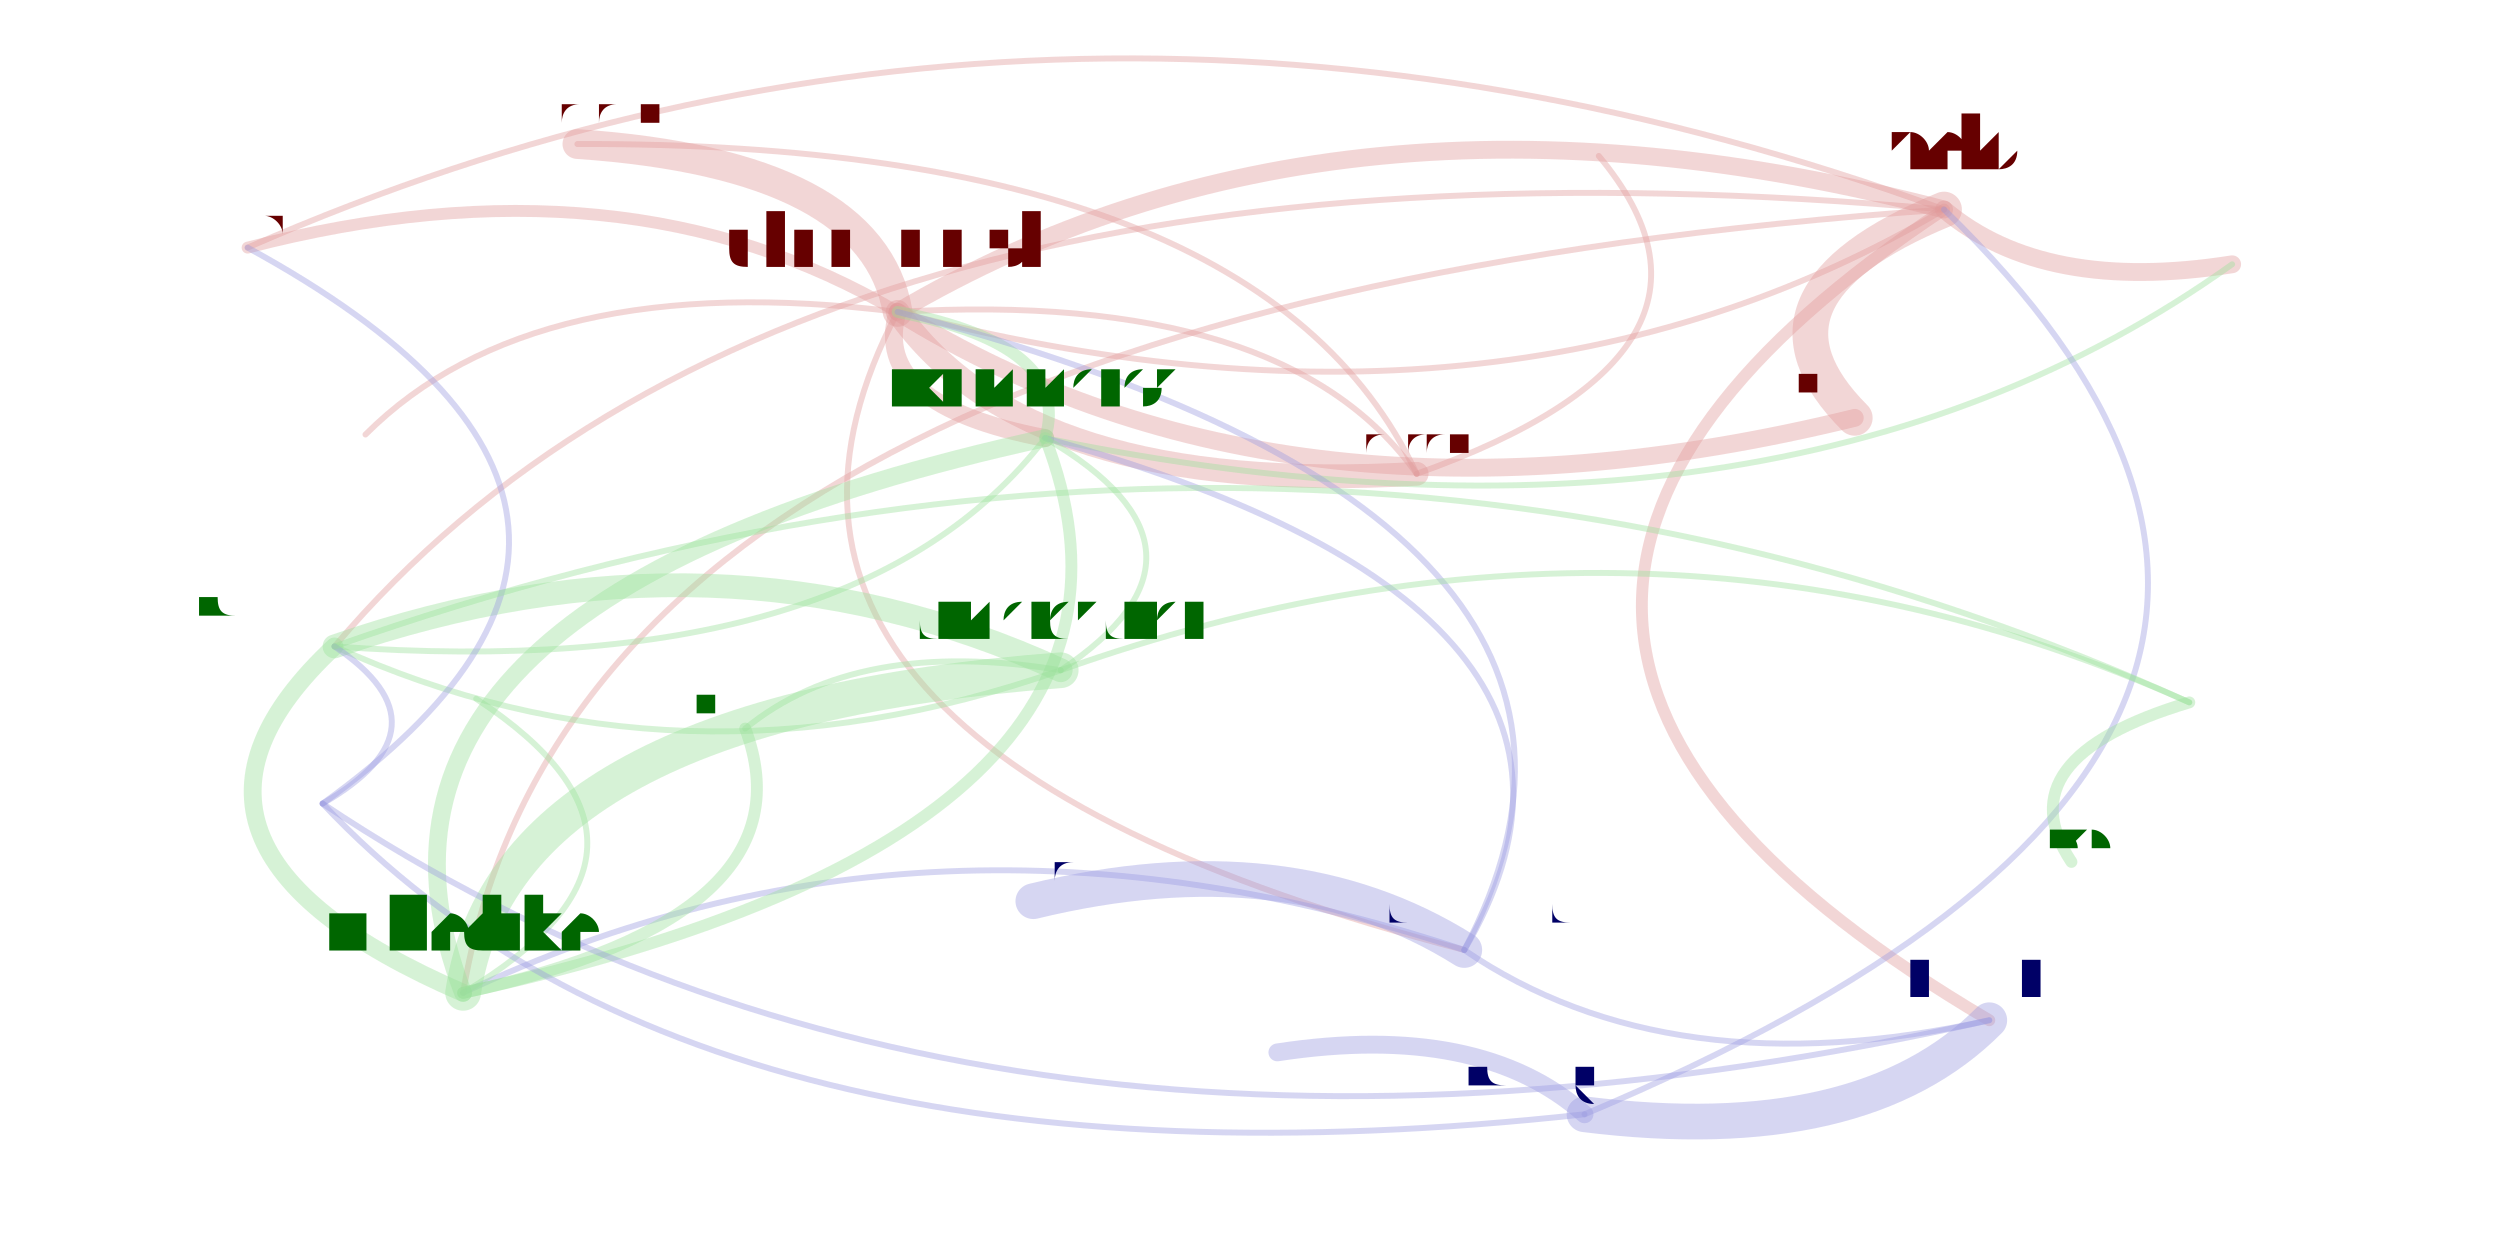
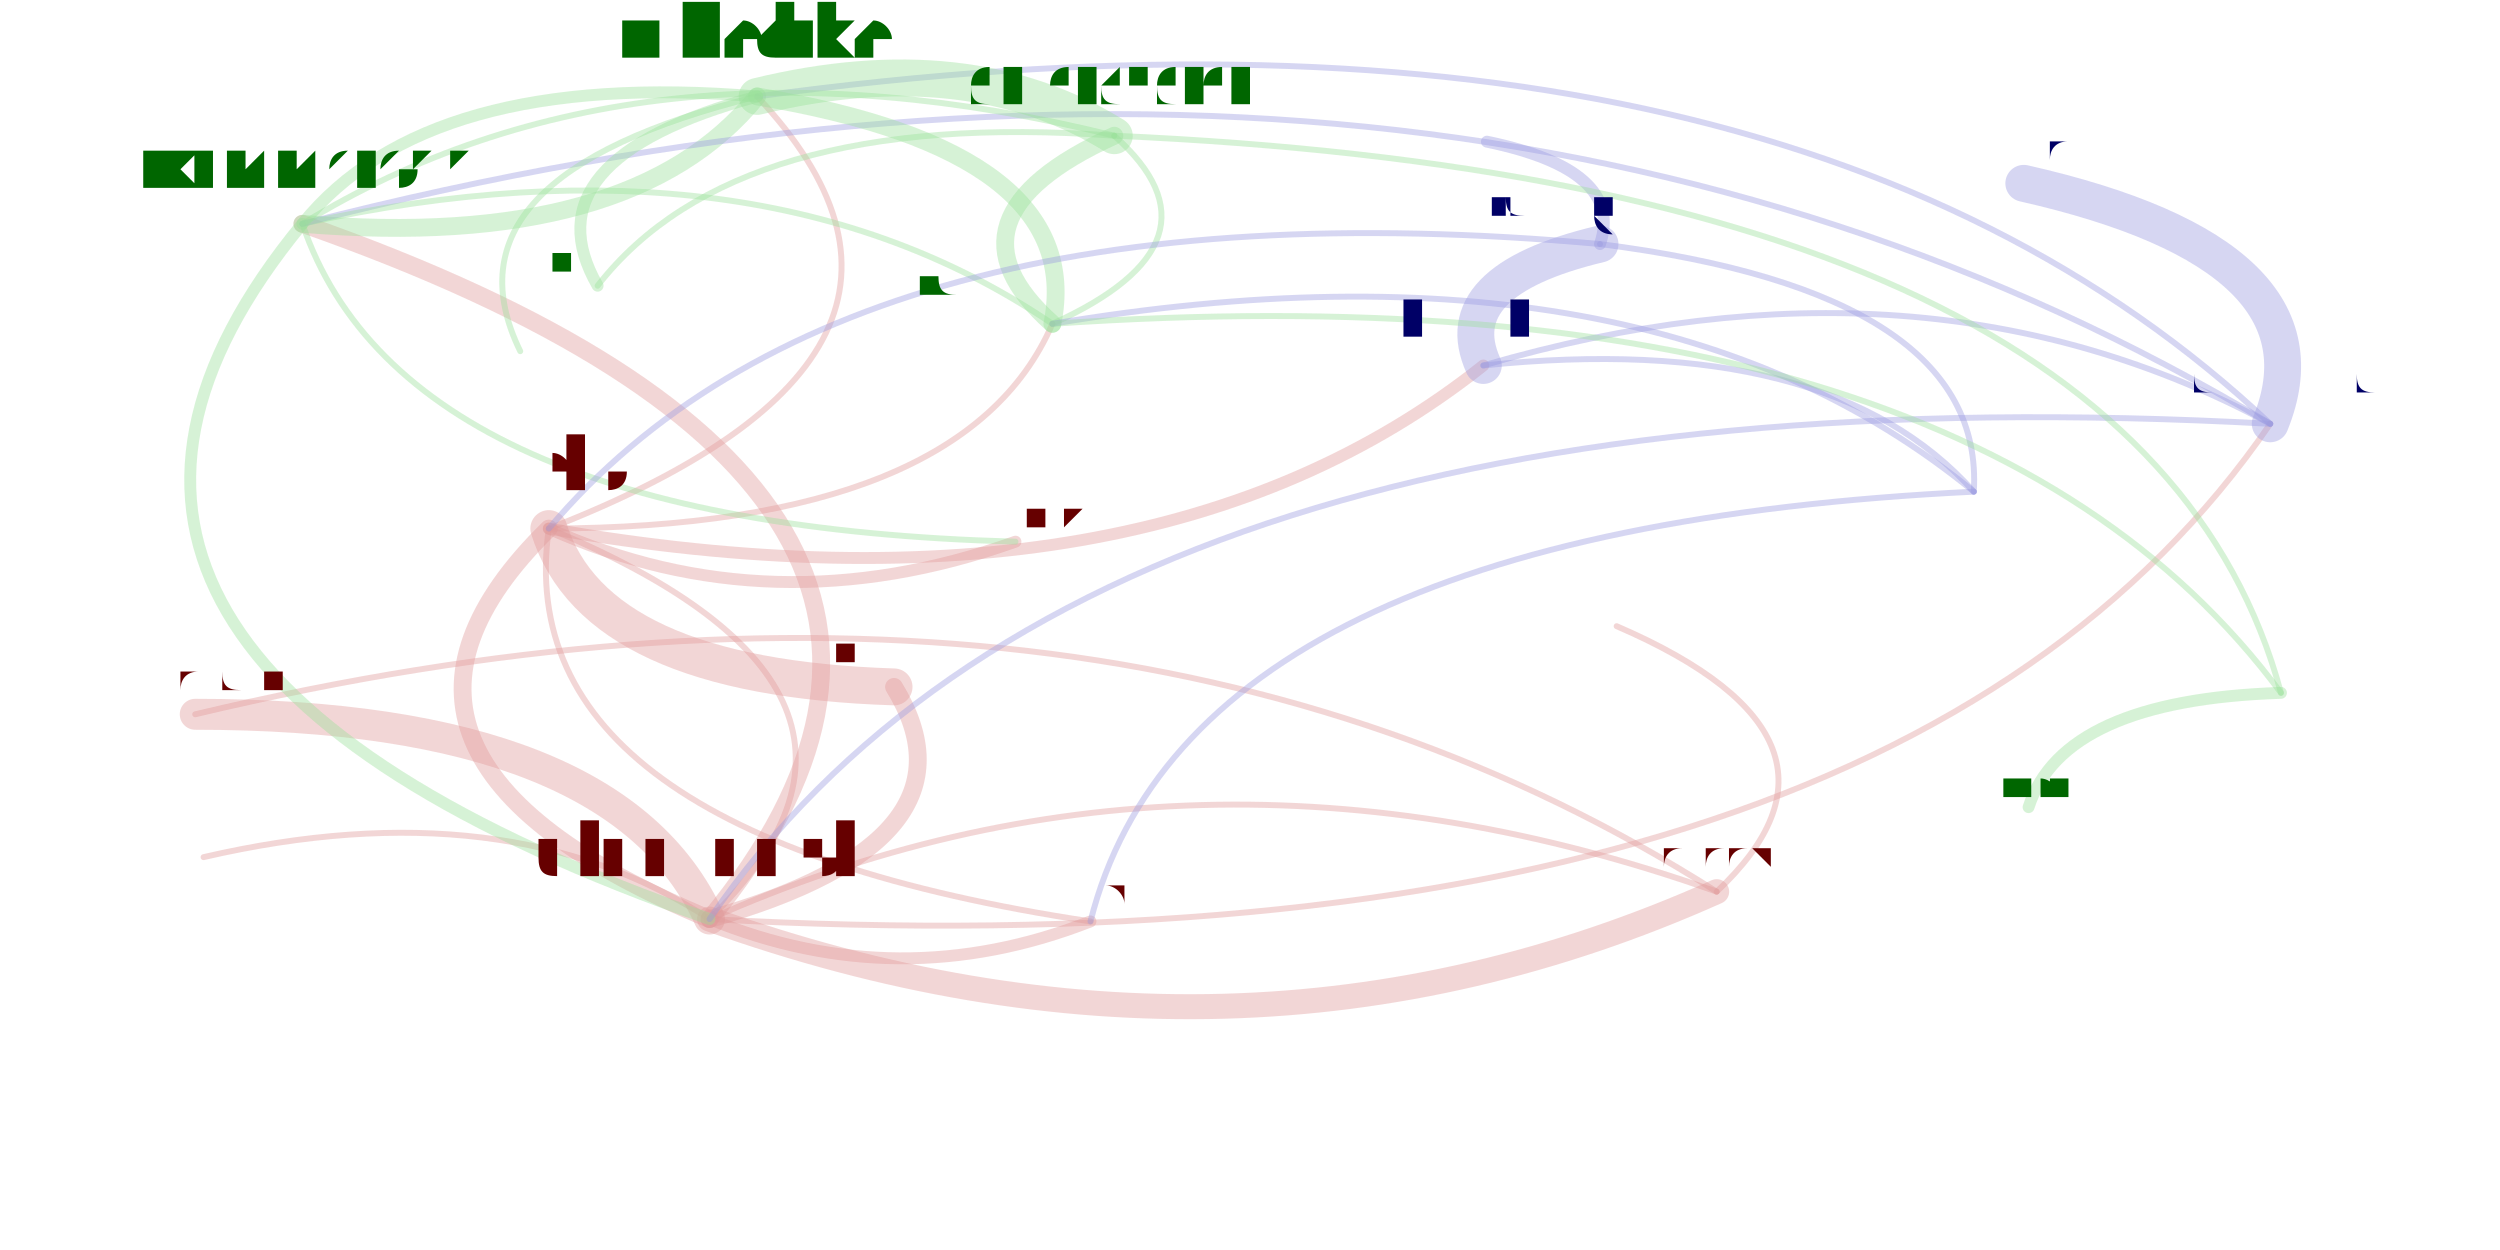
<svg xmlns="http://www.w3.org/2000/svg" width="4000" height="2000" viewBox="-0.025 -0.025 2.05 1.05">
  <style>
    path {
      fill: none;
      stroke-linecap: round;
      stroke-opacity: 0.4;
    }

    text {
      text-anchor: middle;
      alignment-baseline: hanging;
    }
  </style>
  <g opacity="0.4">
-     <path d="M1.140 0.373 Q1.009 0.094 0.435 0.096" stroke="hsl(0.0,100%,35%)" stroke-width="0.005" />
-     <path d="M1.140 0.373 Q1.430 0.270 1.293 0.106" stroke="hsl(0.0,100%,35%)" stroke-width="0.005" />
-     <path d="M1.140 0.373 Q1.030 0.218 0.704 0.237" stroke="hsl(0.0,100%,35%)" stroke-width="0.005" />
-     <path d="M0.704 0.237 Q0.683 0.113 0.435 0.096" stroke="hsl(0.0,100%,35%)" stroke-width="0.025" />
-     <path d="M0.704 0.237 Q1.035 0.442 1.508 0.326" stroke="hsl(0.0,100%,35%)" stroke-width="0.015" />
-     <path d="M0.704 0.237 Q0.474 0.101 0.158 0.183" stroke="hsl(0.0,100%,35%)" stroke-width="0.01" />
-     <path d="M0.704 0.237 Q1.212 0.370 1.583 0.151" stroke="hsl(0.0,100%,35%)" stroke-width="0.005" />
-     <path d="M0.704 0.237 Q0.813 0.392 1.140 0.373" stroke="hsl(0.0,100%,35%)" stroke-width="0.02" />
-     <path d="M0.704 0.237 Q0.681 0.315 0.828 0.343" stroke="hsl(0.0,100%,35%)" stroke-width="0.015" />
-     <path d="M0.704 0.237 Q0.513 0.600 1.180 0.773" stroke="hsl(0.0,100%,35%)" stroke-width="0.005" />
-     <path d="M0.704 0.237 Q0.398 0.199 0.257 0.340" stroke="hsl(0.0,100%,35%)" stroke-width="0.005" />
-     <path d="M1.583 0.151 Q0.845 -0.118 0.158 0.183" stroke="hsl(0.0,100%,35%)" stroke-width="0.005" />
-     <path d="M1.583 0.151 Q1.406 0.224 1.508 0.326" stroke="hsl(0.0,100%,35%)" stroke-width="0.03" />
-     <path d="M1.583 0.151 Q1.075 0.018 0.704 0.237" stroke="hsl(0.0,100%,35%)" stroke-width="0.015" />
-     <path d="M1.583 0.151 Q1.057 0.500 1.621 0.832" stroke="hsl(0.0,100%,35%)" stroke-width="0.01" />
-     <path d="M1.583 0.151 Q1.667 0.222 1.825 0.197" stroke="hsl(0.0,100%,35%)" stroke-width="0.015" />
-     <path d="M1.583 0.151 Q0.435 0.231 0.339 0.809" stroke="hsl(0.0,100%,35%)" stroke-width="0.005" />
-     <path d="M1.583 0.151 Q0.614 0.064 0.231 0.518" stroke="hsl(0.0,100%,35%)" stroke-width="0.005" />
-     <path d="M0.828 0.343 Q0.211 0.478 0.339 0.809" stroke="hsl(120.0,100%,35%)" stroke-width="0.015" />
-     <path d="M0.828 0.343 Q0.851 0.265 0.704 0.237" stroke="hsl(120.0,100%,35%)" stroke-width="0.01" />
-     <path d="M0.828 0.343 Q1.444 0.469 1.825 0.197" stroke="hsl(120.0,100%,35%)" stroke-width="0.005" />
-     <path d="M1.180 0.773 Q1.032 0.680 0.818 0.732" stroke="hsl(240.0,100%,35%)" stroke-width="0.03" />
-     <path d="M1.180 0.773 Q0.731 0.623 0.339 0.809" stroke="hsl(240.0,100%,35%)" stroke-width="0.005" />
-     <path d="M1.180 0.773 Q1.353 0.891 1.621 0.832" stroke="hsl(240.0,100%,35%)" stroke-width="0.005" />
-     <path d="M1.180 0.773 Q1.348 0.488 0.828 0.343" stroke="hsl(240.0,100%,35%)" stroke-width="0.005" />
-     <path d="M1.180 0.773 Q1.371 0.410 0.704 0.237" stroke="hsl(240.0,100%,35%)" stroke-width="0.005" />
-     <path d="M0.841 0.538 Q0.991 0.438 0.828 0.343" stroke="hsl(120.0,100%,35%)" stroke-width="0.005" />
-     <path d="M0.841 0.538 Q0.374 0.573 0.339 0.809" stroke="hsl(120.0,100%,35%)" stroke-width="0.03" />
-     <path d="M0.841 0.538 Q0.553 0.406 0.231 0.518" stroke="hsl(120.0,100%,35%)" stroke-width="0.02" />
-     <path d="M0.841 0.538 Q0.670 0.510 0.576 0.587" stroke="hsl(120.0,100%,35%)" stroke-width="0.005" />
-     <path d="M0.339 0.809 Q0.956 0.674 0.828 0.343" stroke="hsl(120.0,100%,35%)" stroke-width="0.01" />
-     <path d="M0.339 0.809 Q0.542 0.688 0.350 0.562" stroke="hsl(120.0,100%,35%)" stroke-width="0.005" />
-     <path d="M0.339 0.809 Q0.635 0.745 0.576 0.587" stroke="hsl(120.0,100%,35%)" stroke-width="0.01" />
-     <path d="M0.231 0.518 Q0.520 0.650 0.841 0.538" stroke="hsl(120.0,100%,35%)" stroke-width="0.005" />
-     <path d="M0.231 0.518 Q0.669 0.550 0.828 0.343" stroke="hsl(120.0,100%,35%)" stroke-width="0.005" />
-     <path d="M0.231 0.518 Q0.052 0.685 0.339 0.809" stroke="hsl(120.0,100%,35%)" stroke-width="0.015" />
-     <path d="M0.221 0.650 Q0.332 0.586 0.231 0.518" stroke="hsl(240.0,100%,35%)" stroke-width="0.005" />
-     <path d="M0.221 0.650 Q0.563 0.404 0.158 0.183" stroke="hsl(240.0,100%,35%)" stroke-width="0.005" />
-     <path d="M0.221 0.650 Q0.776 1.021 1.621 0.832" stroke="hsl(240.0,100%,35%)" stroke-width="0.005" />
-     <path d="M0.221 0.650 Q0.543 0.992 1.281 0.911" stroke="hsl(240.0,100%,35%)" stroke-width="0.005" />
-     <path d="M1.281 0.911 Q1.514 0.940 1.621 0.832" stroke="hsl(240.0,100%,35%)" stroke-width="0.03" />
-     <path d="M1.281 0.911 Q2.039 0.592 1.583 0.151" stroke="hsl(240.0,100%,35%)" stroke-width="0.005" />
-     <path d="M1.281 0.911 Q1.193 0.833 1.023 0.859" stroke="hsl(240.0,100%,35%)" stroke-width="0.015" />
-     <path d="M1.789 0.565 Q1.632 0.612 1.690 0.699" stroke="hsl(120.0,100%,35%)" stroke-width="0.01" />
-     <path d="M1.789 0.565 Q1.336 0.362 0.841 0.538" stroke="hsl(120.0,100%,35%)" stroke-width="0.005" />
-     <path d="M1.789 0.565 Q1.048 0.230 0.231 0.518" stroke="hsl(120.0,100%,35%)" stroke-width="0.005" />
+     <path d="M1.392 0.724 Q0.873 0.394 0.114 0.575" stroke="hsl(0.0,100%,35%)" stroke-width="0.005" />
+     <path d="M1.392 0.724 Q1.528 0.596 1.308 0.501" stroke="hsl(0.0,100%,35%)" stroke-width="0.005" />
+     <path d="M1.392 0.724 Q0.950 0.567 0.546 0.747" stroke="hsl(0.0,100%,35%)" stroke-width="0.005" />
+     <path d="M0.546 0.747 Q0.468 0.575 0.114 0.575" stroke="hsl(0.0,100%,35%)" stroke-width="0.026" />
+     <path d="M0.546 0.747 Q0.780 0.681 0.701 0.552" stroke="hsl(0.0,100%,35%)" stroke-width="0.015" />
+     <path d="M0.546 0.747 Q0.705 0.812 0.866 0.749" stroke="hsl(0.0,100%,35%)" stroke-width="0.01" />
+     <path d="M0.546 0.747 Q0.741 0.556 0.411 0.419" stroke="hsl(0.0,100%,35%)" stroke-width="0.005" />
+     <path d="M0.546 0.747 Q0.987 0.905 1.392 0.724" stroke="hsl(0.0,100%,35%)" stroke-width="0.021" />
+     <path d="M0.546 0.747 Q0.842 0.387 0.204 0.163" stroke="hsl(0.0,100%,35%)" stroke-width="0.015" />
+     <path d="M0.546 0.747 Q1.535 0.801 1.857 0.331" stroke="hsl(0.0,100%,35%)" stroke-width="0.005" />
+     <path d="M0.546 0.747 Q0.376 0.636 0.121 0.695" stroke="hsl(0.0,100%,35%)" stroke-width="0.005" />
+     <path d="M0.411 0.419 Q0.375 0.675 0.866 0.749" stroke="hsl(0.0,100%,35%)" stroke-width="0.005" />
+     <path d="M0.411 0.419 Q0.450 0.544 0.701 0.552" stroke="hsl(0.0,100%,35%)" stroke-width="0.031" />
+     <path d="M0.411 0.419 Q0.216 0.610 0.546 0.747" stroke="hsl(0.0,100%,35%)" stroke-width="0.015" />
+     <path d="M0.411 0.419 Q0.913 0.507 1.196 0.282" stroke="hsl(0.0,100%,35%)" stroke-width="0.01" />
+     <path d="M0.411 0.419 Q0.598 0.503 0.803 0.430" stroke="hsl(0.0,100%,35%)" stroke-width="0.01" />
+     <path d="M0.411 0.419 Q0.789 0.272 0.586 0.056" stroke="hsl(0.0,100%,35%)" stroke-width="0.005" />
+     <path d="M0.411 0.419 Q0.760 0.418 0.834 0.247" stroke="hsl(0.0,100%,35%)" stroke-width="0.005" />
+     <path d="M0.204 0.163 Q0.481 0.186 0.586 0.056" stroke="hsl(120.0,100%,35%)" stroke-width="0.015" />
+     <path d="M0.204 0.163 Q-0.093 0.524 0.546 0.747" stroke="hsl(120.0,100%,35%)" stroke-width="0.01" />
+     <path d="M0.204 0.163 Q0.290 0.416 0.803 0.430" stroke="hsl(120.0,100%,35%)" stroke-width="0.005" />
+     <path d="M1.857 0.331 Q1.915 0.189 1.650 0.129" stroke="hsl(240.0,100%,35%)" stroke-width="0.031" />
+     <path d="M1.857 0.331 Q1.441 -0.061 0.586 0.056" stroke="hsl(240.0,100%,35%)" stroke-width="0.005" />
+     <path d="M1.857 0.331 Q1.566 0.174 1.196 0.282" stroke="hsl(240.0,100%,35%)" stroke-width="0.005" />
+     <path d="M1.857 0.331 Q1.165 -0.084 0.204 0.163" stroke="hsl(240.0,100%,35%)" stroke-width="0.005" />
+     <path d="M1.857 0.331 Q0.868 0.277 0.546 0.747" stroke="hsl(240.0,100%,35%)" stroke-width="0.005" />
+     <path d="M0.886 0.089 Q0.486 -0.010 0.204 0.163" stroke="hsl(120.0,100%,35%)" stroke-width="0.005" />
+     <path d="M0.886 0.089 Q0.763 0.013 0.586 0.056" stroke="hsl(120.0,100%,35%)" stroke-width="0.031" />
+     <path d="M0.886 0.089 Q0.734 0.158 0.834 0.247" stroke="hsl(120.0,100%,35%)" stroke-width="0.015" />
+     <path d="M0.886 0.089 Q0.568 0.066 0.452 0.215" stroke="hsl(120.0,100%,35%)" stroke-width="0.005" />
+     <path d="M0.586 0.056 Q0.309 0.033 0.204 0.163" stroke="hsl(120.0,100%,35%)" stroke-width="0.01" />
+     <path d="M0.586 0.056 Q0.315 0.123 0.387 0.270" stroke="hsl(120.0,100%,35%)" stroke-width="0.005" />
+     <path d="M0.586 0.056 Q0.391 0.109 0.452 0.215" stroke="hsl(120.0,100%,35%)" stroke-width="0.01" />
+     <path d="M0.834 0.247 Q0.986 0.178 0.886 0.089" stroke="hsl(120.0,100%,35%)" stroke-width="0.005" />
+     <path d="M0.834 0.247 Q0.586 0.079 0.204 0.163" stroke="hsl(120.0,100%,35%)" stroke-width="0.005" />
+     <path d="M0.834 0.247 Q0.863 0.102 0.586 0.056" stroke="hsl(120.0,100%,35%)" stroke-width="0.015" />
+     <path d="M1.608 0.388 Q1.334 0.163 0.834 0.247" stroke="hsl(240.0,100%,35%)" stroke-width="0.005" />
+     <path d="M1.608 0.388 Q0.949 0.420 0.866 0.749" stroke="hsl(240.0,100%,35%)" stroke-width="0.005" />
+     <path d="M1.608 0.388 Q1.487 0.252 1.196 0.282" stroke="hsl(240.0,100%,35%)" stroke-width="0.005" />
+     <path d="M1.608 0.388 Q1.618 0.221 1.294 0.180" stroke="hsl(240.0,100%,35%)" stroke-width="0.005" />
+     <path d="M1.294 0.180 Q1.164 0.211 1.196 0.282" stroke="hsl(240.0,100%,35%)" stroke-width="0.031" />
+     <path d="M1.294 0.180 Q0.661 0.123 0.411 0.419" stroke="hsl(240.0,100%,35%)" stroke-width="0.005" />
+     <path d="M1.294 0.180 Q1.315 0.118 1.199 0.094" stroke="hsl(240.0,100%,35%)" stroke-width="0.01" />
+     <path d="M1.866 0.557 Q1.683 0.563 1.654 0.653" stroke="hsl(120.0,100%,35%)" stroke-width="0.01" />
+     <path d="M1.866 0.557 Q1.750 0.127 0.886 0.089" stroke="hsl(120.0,100%,35%)" stroke-width="0.005" />
+     <path d="M1.866 0.557 Q1.598 0.195 0.834 0.247" stroke="hsl(120.0,100%,35%)" stroke-width="0.005" />
  </g>
-   <text x="1.140" y="0.354" font-size="0.038" fill="hsl(0.0,100%,20%)">ahaas</text>
-   <text x="0.435" y="0.078" font-size="0.035" fill="hsl(0.0,100%,20%)">thibaudm</text>
-   <text x="1.293" y="0.099" font-size="0.014" fill="hsl(0.0,100%,20%)">evih</text>
-   <text x="0.704" y="0.200" font-size="0.075" fill="hsl(0.0,100%,20%)">clemensb</text>
-   <text x="1.508" y="0.304" font-size="0.043" fill="hsl(0.0,100%,20%)">ishell</text>
-   <text x="0.158" y="0.169" font-size="0.029" fill="hsl(0.0,100%,20%)">dinfuehr</text>
-   <text x="1.583" y="0.120" font-size="0.063" fill="hsl(0.0,100%,20%)">saelo</text>
-   <text x="0.828" y="0.316" font-size="0.054" fill="hsl(120.0,100%,20%)">jkummerow</text>
-   <text x="1.180" y="0.749" font-size="0.048" fill="hsl(240.0,100%,20%)">machenbach</text>
-   <text x="0.257" y="0.333" font-size="0.014" fill="hsl(0.0,100%,20%)">omerkatz</text>
-   <text x="0.841" y="0.511" font-size="0.054" fill="hsl(120.0,100%,20%)">dmercadier</text>
-   <text x="0.339" y="0.777" font-size="0.063" fill="hsl(120.0,100%,20%)">mliedtke</text>
-   <text x="0.231" y="0.493" font-size="0.05" fill="hsl(120.0,100%,20%)">nicohartmann</text>
-   <text x="0.576" y="0.575" font-size="0.025" fill="hsl(120.0,100%,20%)">manoskouk</text>
-   <text x="1.825" y="0.183" font-size="0.029" fill="hsl(0.0,100%,20%)">mlippautz</text>
-   <text x="0.818" y="0.714" font-size="0.035" fill="hsl(240.0,100%,20%)">liviurau</text>
-   <text x="1.621" y="0.810" font-size="0.046" fill="hsl(240.0,100%,20%)">leszeks</text>
-   <text x="0.221" y="0.636" font-size="0.029" fill="hsl(240.0,100%,20%)">marja</text>
-   <text x="1.281" y="0.887" font-size="0.048" fill="hsl(240.0,100%,20%)">victorgomes</text>
-   <text x="1.789" y="0.550" font-size="0.029" fill="hsl(120.0,100%,20%)">mfarazma</text>
-   <text x="1.690" y="0.689" font-size="0.02" fill="hsl(120.0,100%,20%)">junyan</text>
-   <text x="0.350" y="0.555" font-size="0.014" fill="hsl(120.0,100%,20%)">dlehmann</text>
-   <text x="1.023" y="0.847" font-size="0.025" fill="hsl(240.0,100%,20%)">olivf</text>
+   <text x="1.392" y="0.705" font-size="0.039" fill="hsl(0.0,100%,20%)">ahaas</text>
+   <text x="0.114" y="0.557" font-size="0.036" fill="hsl(0.0,100%,20%)">thibaudm</text>
+   <text x="1.308" y="0.494" font-size="0.015" fill="hsl(0.0,100%,20%)">evih</text>
+   <text x="0.546" y="0.709" font-size="0.076" fill="hsl(0.0,100%,20%)">clemensb</text>
+   <text x="0.701" y="0.530" font-size="0.044" fill="hsl(0.0,100%,20%)">ishell</text>
+   <text x="0.866" y="0.734" font-size="0.029" fill="hsl(0.0,100%,20%)">dinfuehr</text>
+   <text x="0.411" y="0.388" font-size="0.062" fill="hsl(0.0,100%,20%)">saelo</text>
+   <text x="0.204" y="0.136" font-size="0.055" fill="hsl(120.0,100%,20%)">jkummerow</text>
+   <text x="1.857" y="0.306" font-size="0.049" fill="hsl(240.0,100%,20%)">machenbach</text>
+   <text x="0.121" y="0.687" font-size="0.015" fill="hsl(0.0,100%,20%)">omerkatz</text>
+   <text x="0.886" y="0.063" font-size="0.053" fill="hsl(120.0,100%,20%)">dmercadier</text>
+   <text x="0.586" y="0.024" font-size="0.064" fill="hsl(120.0,100%,20%)">mliedtke</text>
+   <text x="0.834" y="0.222" font-size="0.049" fill="hsl(120.0,100%,20%)">nicohartmann</text>
+   <text x="0.452" y="0.203" font-size="0.025" fill="hsl(120.0,100%,20%)">manoskouk</text>
+   <text x="0.803" y="0.417" font-size="0.025" fill="hsl(0.0,100%,20%)">mlippautz</text>
+   <text x="1.650" y="0.111" font-size="0.036" fill="hsl(240.0,100%,20%)">liviurau</text>
+   <text x="1.196" y="0.258" font-size="0.046" fill="hsl(240.0,100%,20%)">leszeks</text>
+   <text x="1.608" y="0.374" font-size="0.029" fill="hsl(240.0,100%,20%)">marja</text>
+   <text x="1.294" y="0.157" font-size="0.046" fill="hsl(240.0,100%,20%)">victorgomes</text>
+   <text x="1.866" y="0.542" font-size="0.029" fill="hsl(120.0,100%,20%)">mfarazma</text>
+   <text x="1.654" y="0.643" font-size="0.021" fill="hsl(120.0,100%,20%)">junyan</text>
+   <text x="0.387" y="0.263" font-size="0.015" fill="hsl(120.0,100%,20%)">dlehmann</text>
+   <text x="1.199" y="0.084" font-size="0.021" fill="hsl(240.0,100%,20%)">olivf</text>
</svg>
